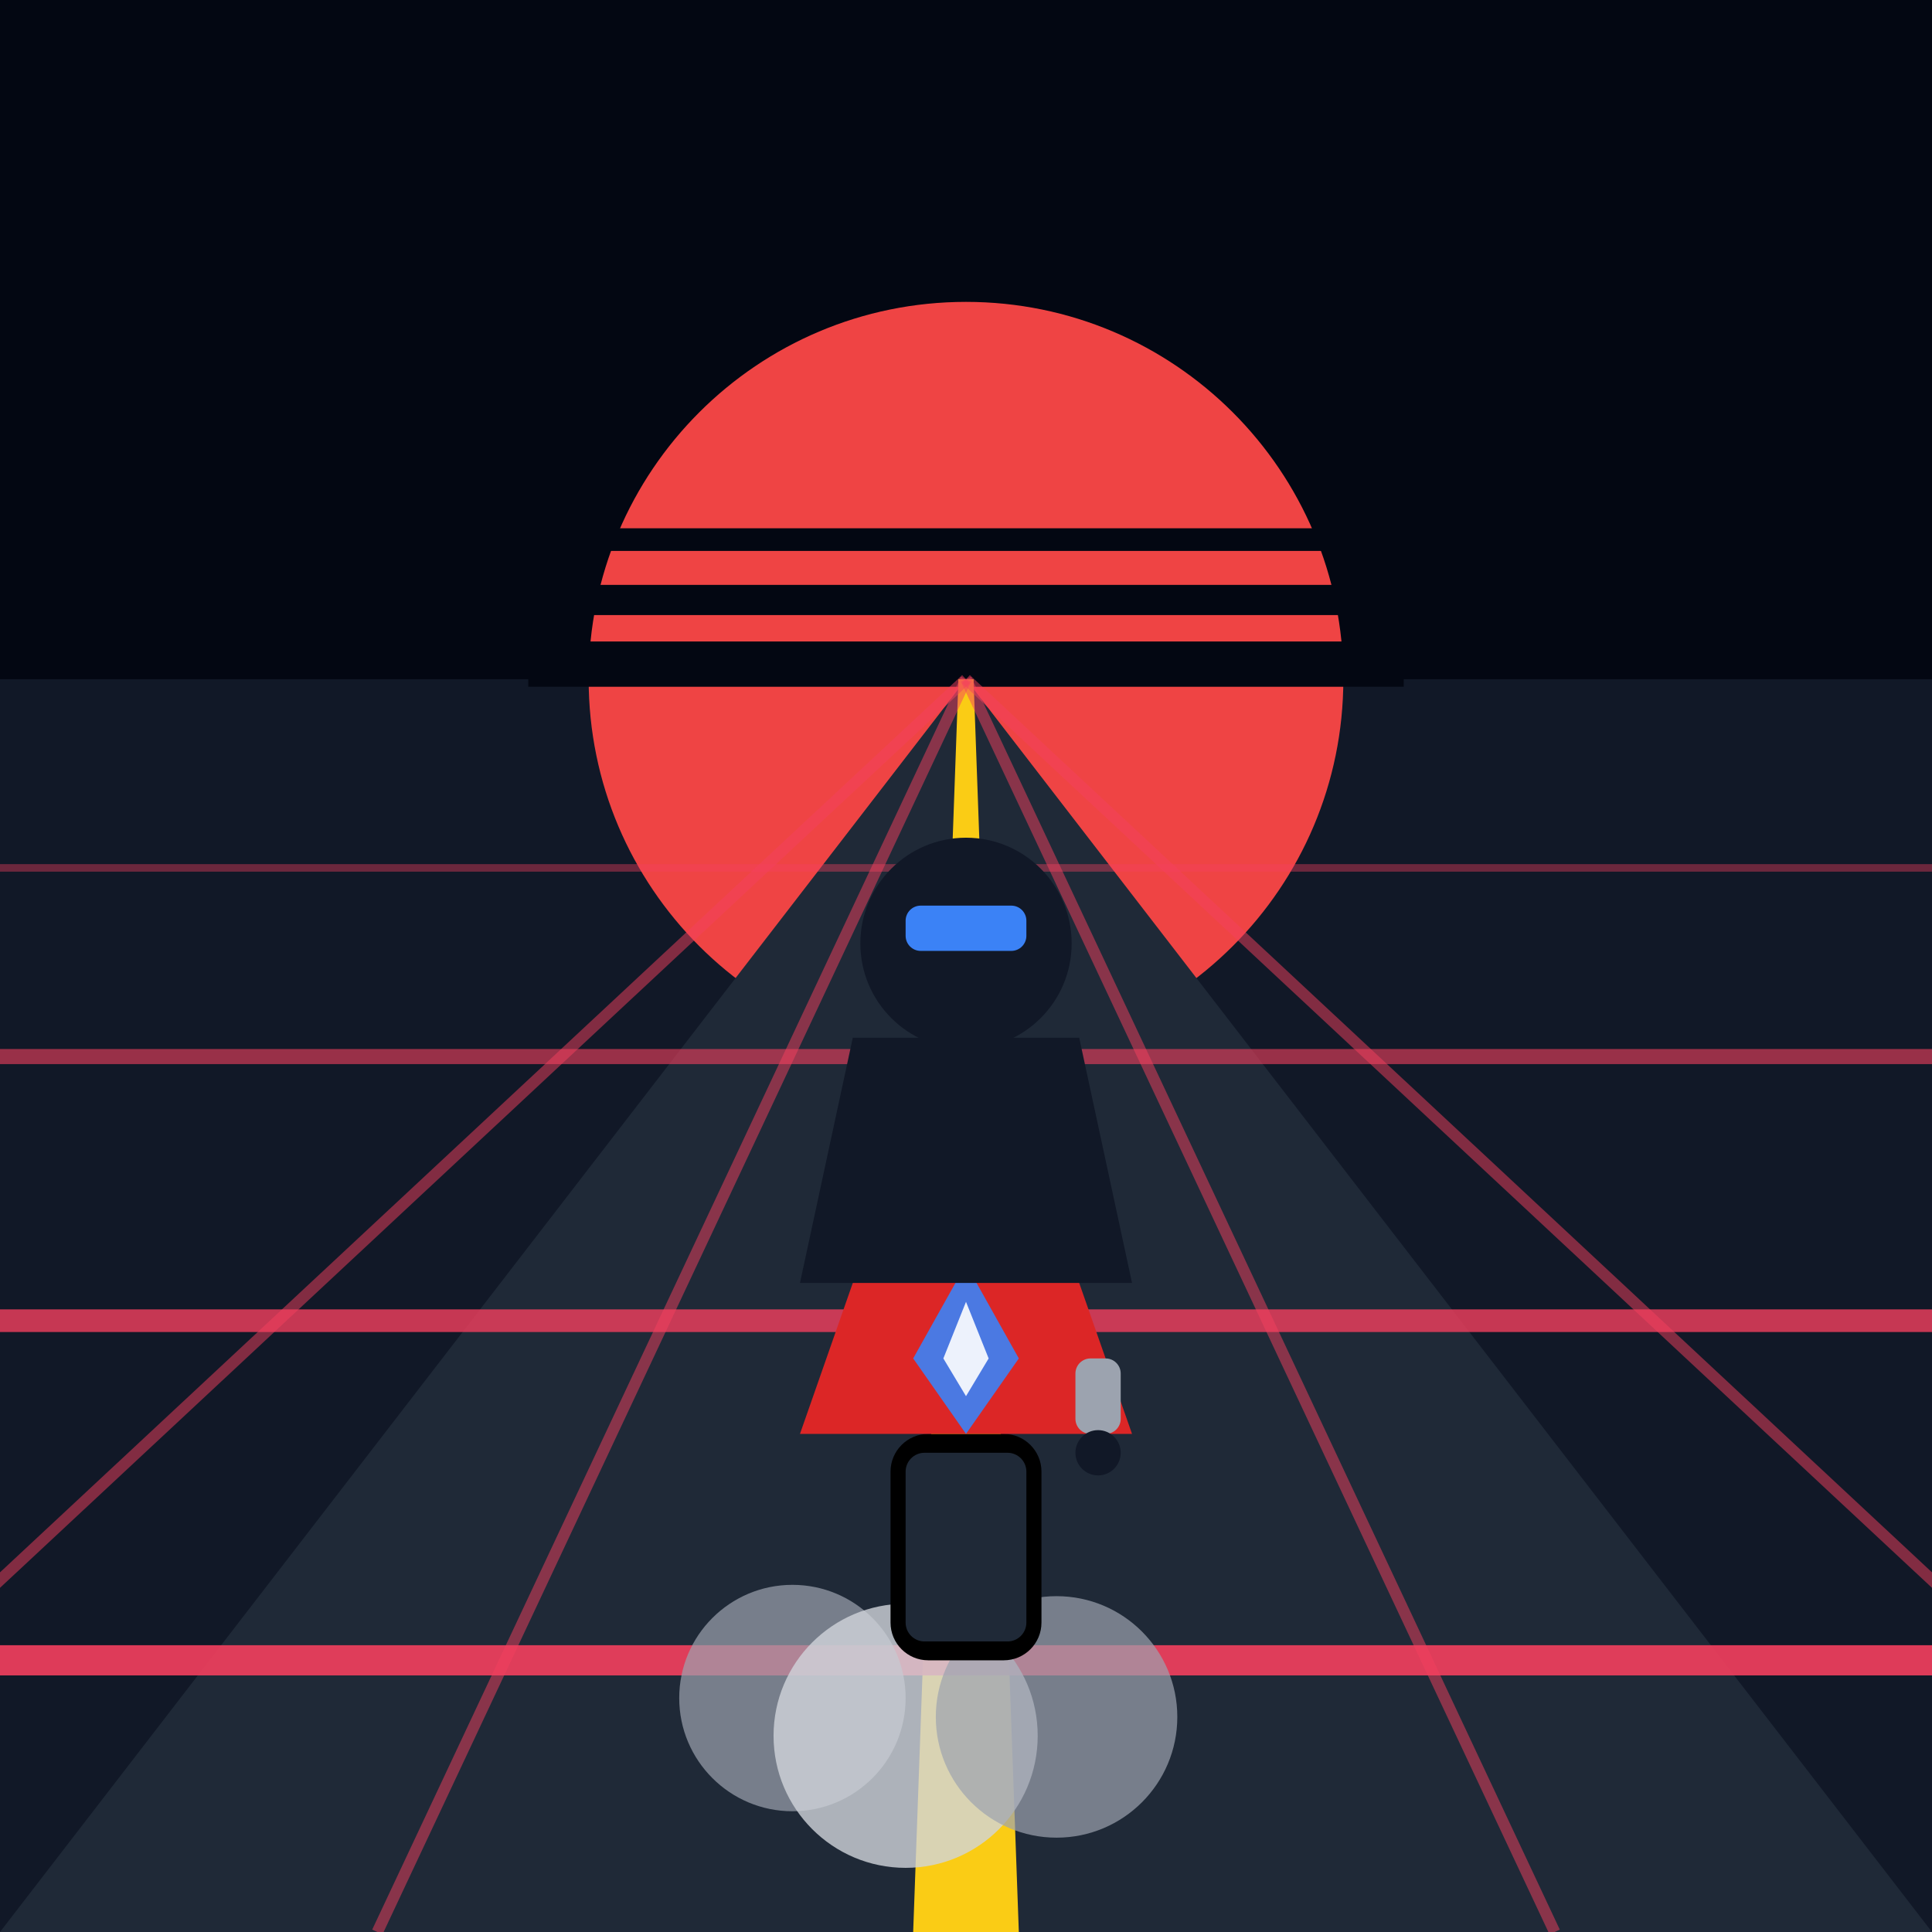
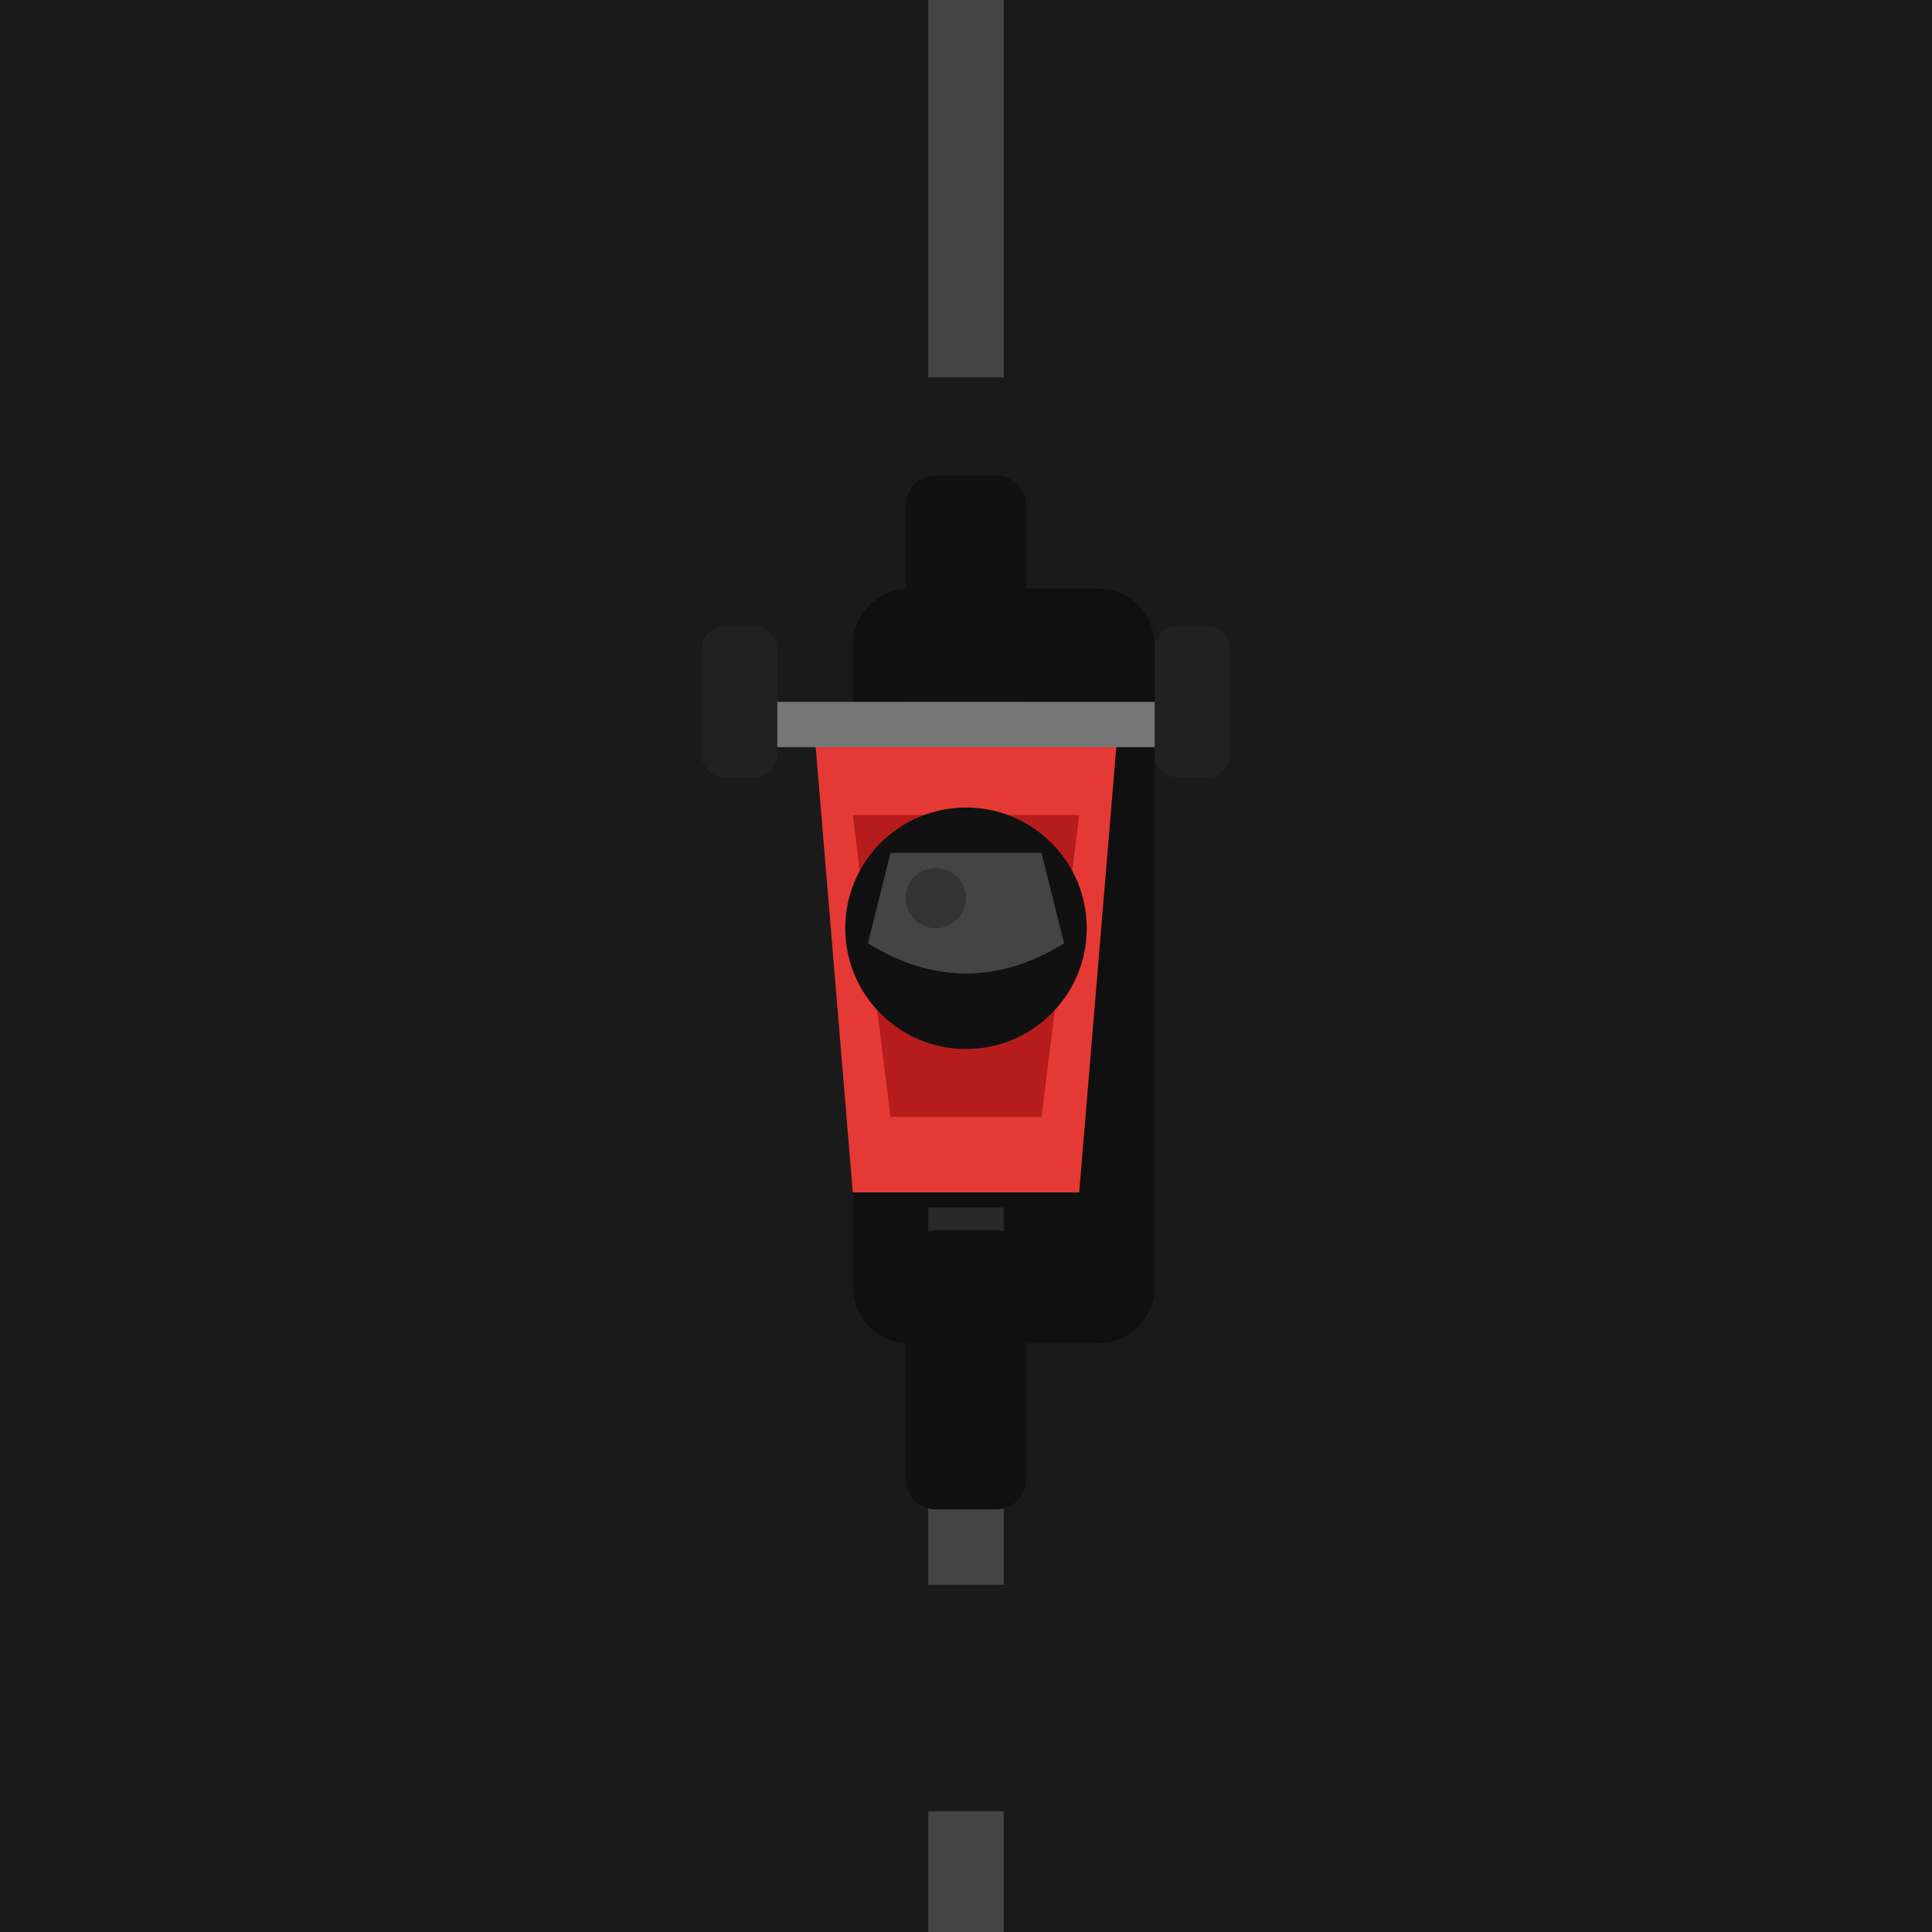
- <svg xmlns="http://www.w3.org/2000/svg" viewBox="0 0 512 512">
-   <rect width="512" height="512" fill="#111827" />
-   <rect x="0" y="0" width="512" height="180" fill="#030712" />
-   <circle cx="256" cy="180" r="100" fill="#ef4444" />
-   <rect x="100" y="140" width="312" height="6" fill="#030712" />
-   <rect x="120" y="155" width="272" height="8" fill="#030712" />
-   <rect x="140" y="170" width="232" height="12" fill="#030712" />
-   <polygon points="256,180 512,512 0,512" fill="#1f2937" />
-   <polygon points="254,180 258,180 270,512 242,512" fill="#facc15" />
-   <line x1="0" y1="230" x2="512" y2="230" stroke="#f43f5e" stroke-width="2" opacity="0.4" />
-   <line x1="0" y1="280" x2="512" y2="280" stroke="#f43f5e" stroke-width="4" opacity="0.6" />
-   <line x1="0" y1="350" x2="512" y2="350" stroke="#f43f5e" stroke-width="6" opacity="0.8" />
-   <line x1="0" y1="440" x2="512" y2="440" stroke="#f43f5e" stroke-width="8" opacity="0.9" />
-   <line x1="256" y1="180" x2="-100" y2="512" stroke="#f43f5e" stroke-width="3" opacity="0.5" />
-   <line x1="256" y1="180" x2="100" y2="512" stroke="#f43f5e" stroke-width="3" opacity="0.5" />
-   <line x1="256" y1="180" x2="412" y2="512" stroke="#f43f5e" stroke-width="3" opacity="0.5" />
-   <line x1="256" y1="180" x2="612" y2="512" stroke="#f43f5e" stroke-width="3" opacity="0.5" />
-   <circle cx="210" cy="450" r="30" fill="#9ca3af" opacity="0.7" />
-   <circle cx="240" cy="460" r="35" fill="#d1d5db" opacity="0.8" />
-   <circle cx="280" cy="455" r="32" fill="#9ca3af" opacity="0.7" />
-   <rect x="236" y="380" width="40" height="60" rx="10" fill="#000000" />
-   <rect x="240" y="385" width="32" height="50" rx="5" fill="#1f2937" />
-   <polygon points="256,280 286,340 300,380 212,380 226,340" fill="#dc2626" />
-   <rect x="285" y="360" width="12" height="20" rx="4" fill="#9ca3af" />
-   <circle cx="291" cy="385" r="6" fill="#111827" />
-   <rect x="246" y="325" width="20" height="8" rx="2" fill="#facc15" />
-   <polygon points="256,335 270,360 256,380 242,360" fill="#3b82f6" opacity="0.9" />
-   <polygon points="256,345 262,360 256,370 250,360" fill="#ffffff" opacity="0.9" />
-   <circle cx="256" cy="250" r="28" fill="#111827" />
-   <path d="M 226 275 L 286 275 L 300 340 L 212 340 Z" fill="#111827" />
-   <rect x="240" y="240" width="32" height="12" rx="4" fill="#3b82f6" />
+ <svg xmlns="http://www.w3.org/2000/svg" viewBox="0 0 512 512" width="512" height="512">
+   <rect width="512" height="512" fill="#1a1a1a" />
+   <rect x="246" y="0" width="20" height="100" fill="#444" />
+   <rect x="246" y="160" width="20" height="100" fill="#444" />
+   <rect x="246" y="320" width="20" height="100" fill="#444" />
+   <rect x="246" y="480" width="20" height="32" fill="#444" />
+   <rect x="226" y="156" width="80" height="200" rx="15" fill="#000" opacity="0.4" />
+   <rect x="240" y="126" width="32" height="64" rx="8" fill="#111" />
+   <rect x="240" y="326" width="32" height="74" rx="8" fill="#111" />
+   <path d="M 216 196 L 296 196 L 286 316 L 226 316 Z" fill="#e53935" />
+   <path d="M 226 216 L 286 216 L 276 296 L 236 296 Z" fill="#b71c1c" />
+   <rect x="196" y="186" width="120" height="12" rx="6" fill="#757575" />
+   <rect x="186" y="166" width="20" height="40" rx="6" fill="#212121" />
+   <rect x="306" y="166" width="20" height="40" rx="6" fill="#212121" />
+   <circle cx="256" cy="246" r="32" fill="#111" />
+   <path d="M 230 250 Q 256 266 282 250 L 276 226 L 236 226 Z" fill="#444" />
+   <circle cx="248" cy="238" r="8" fill="#333" />
</svg>
